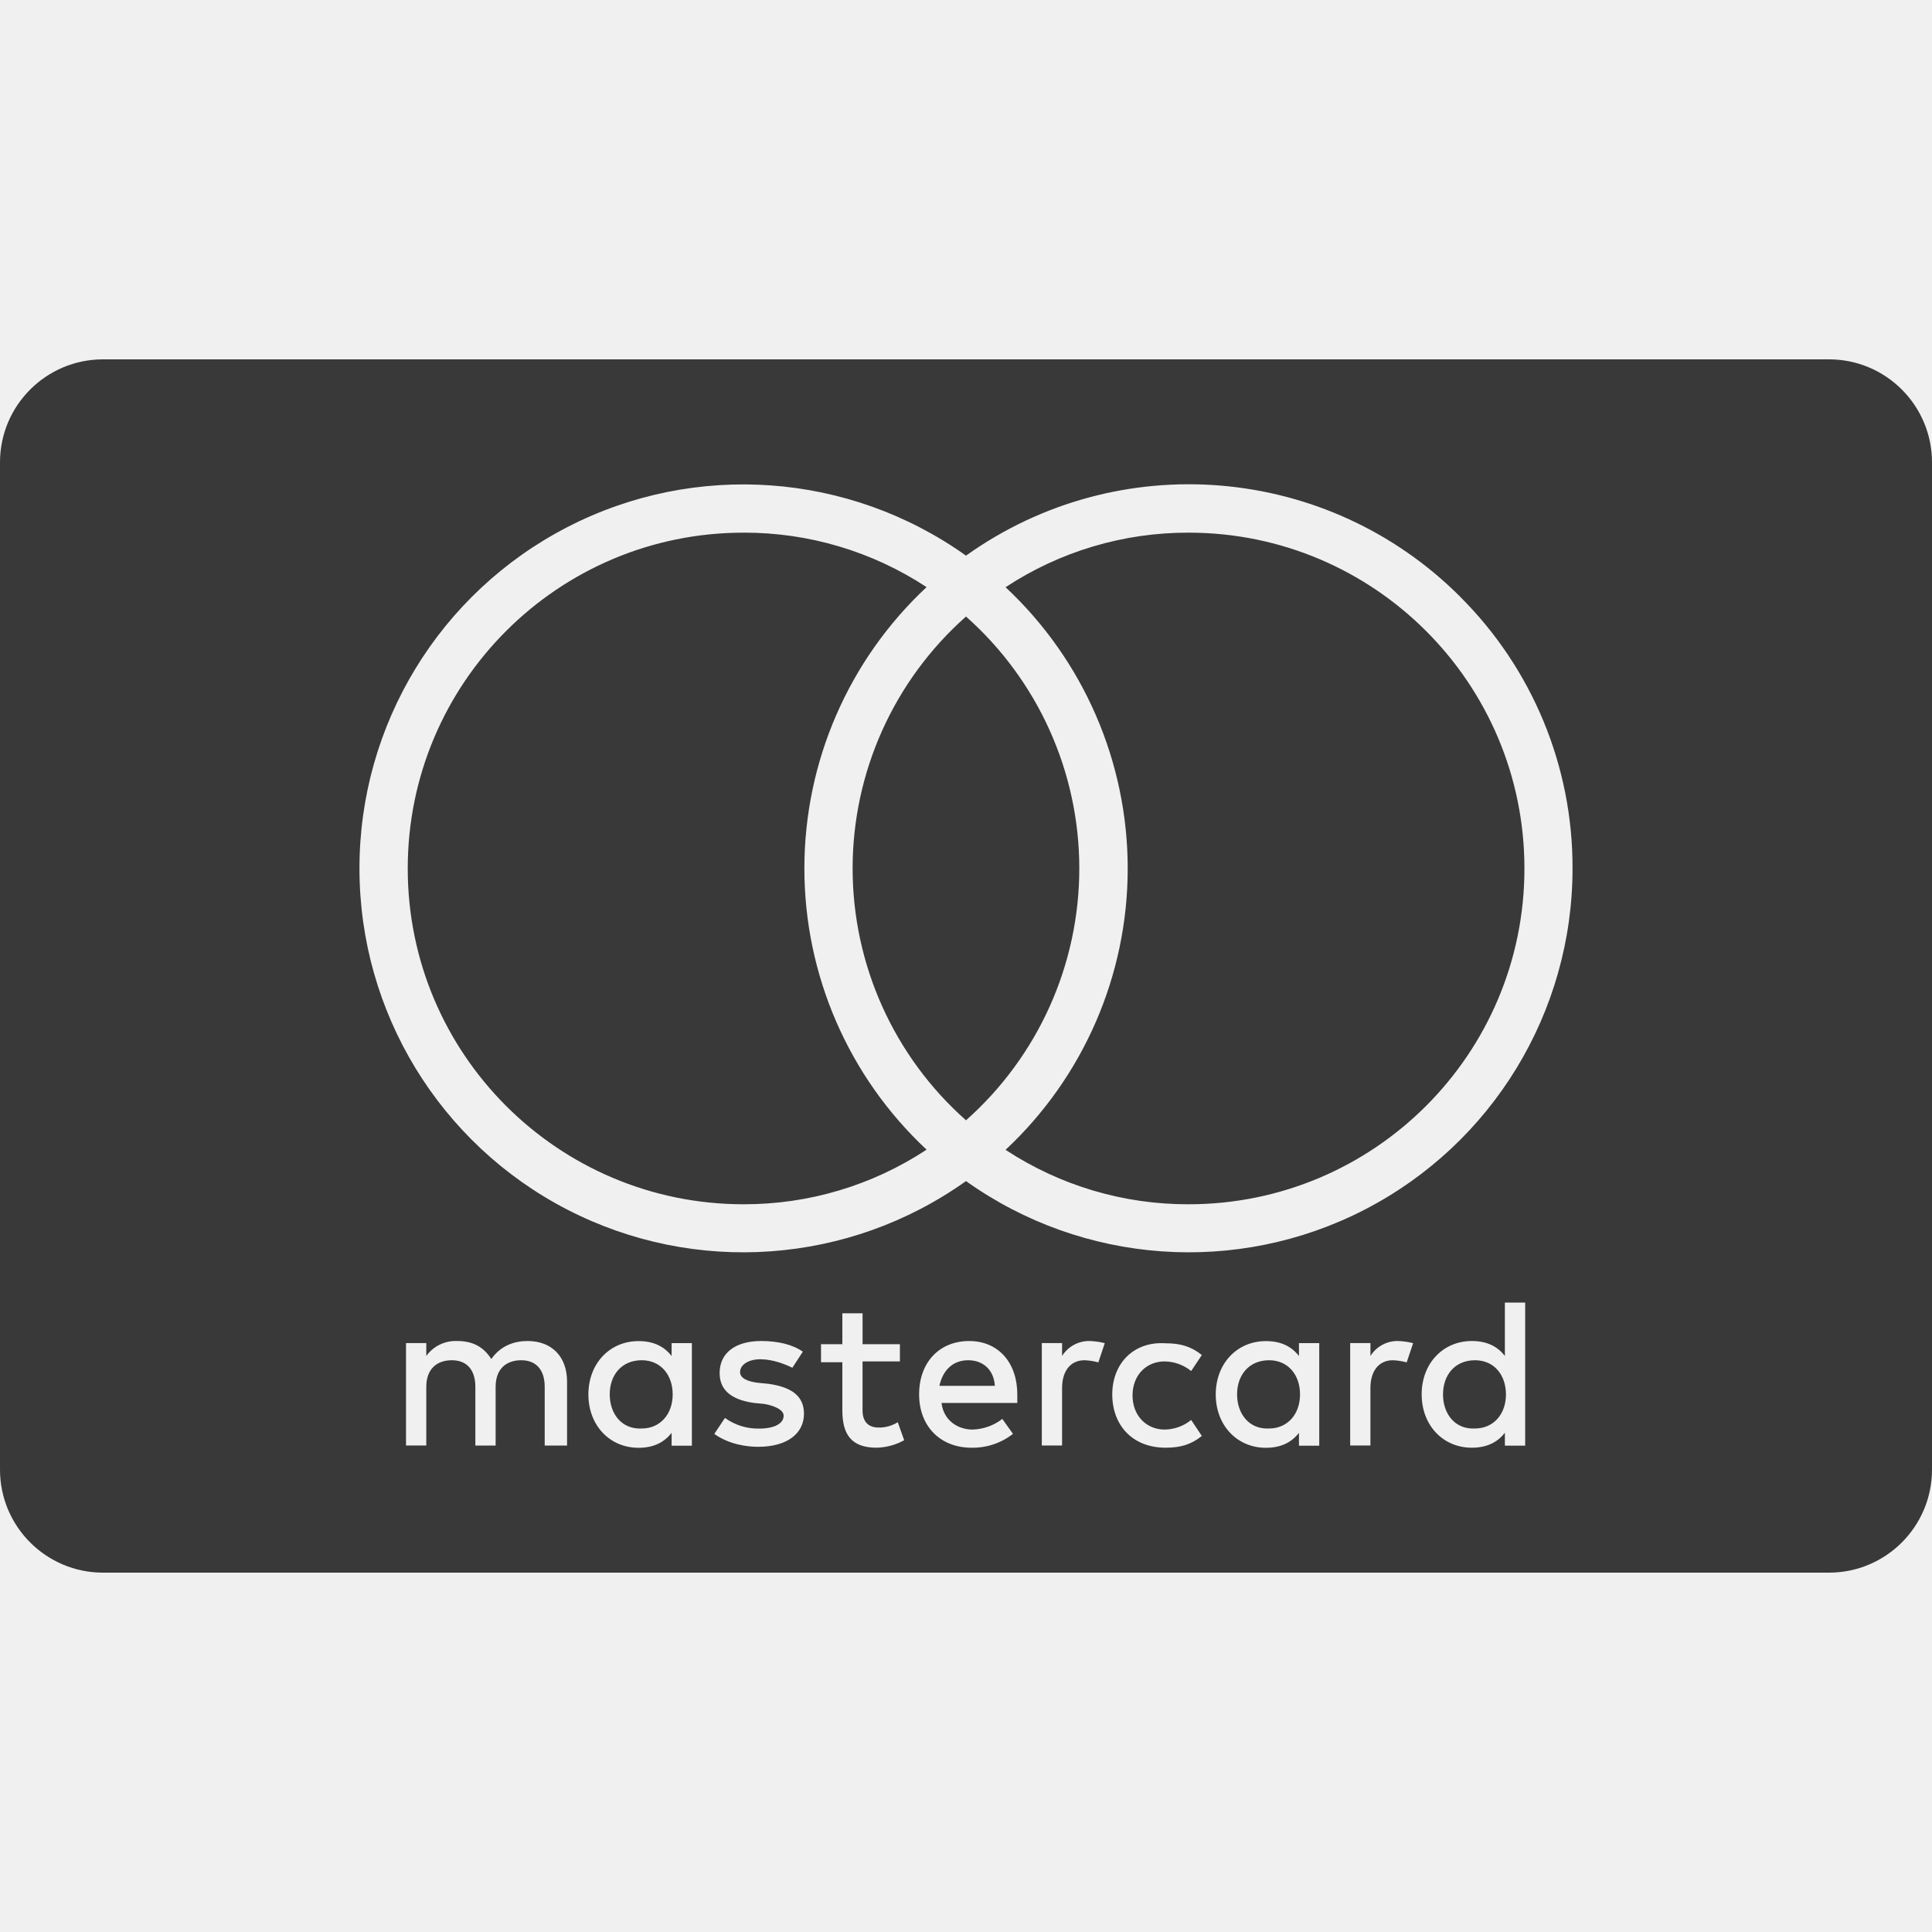
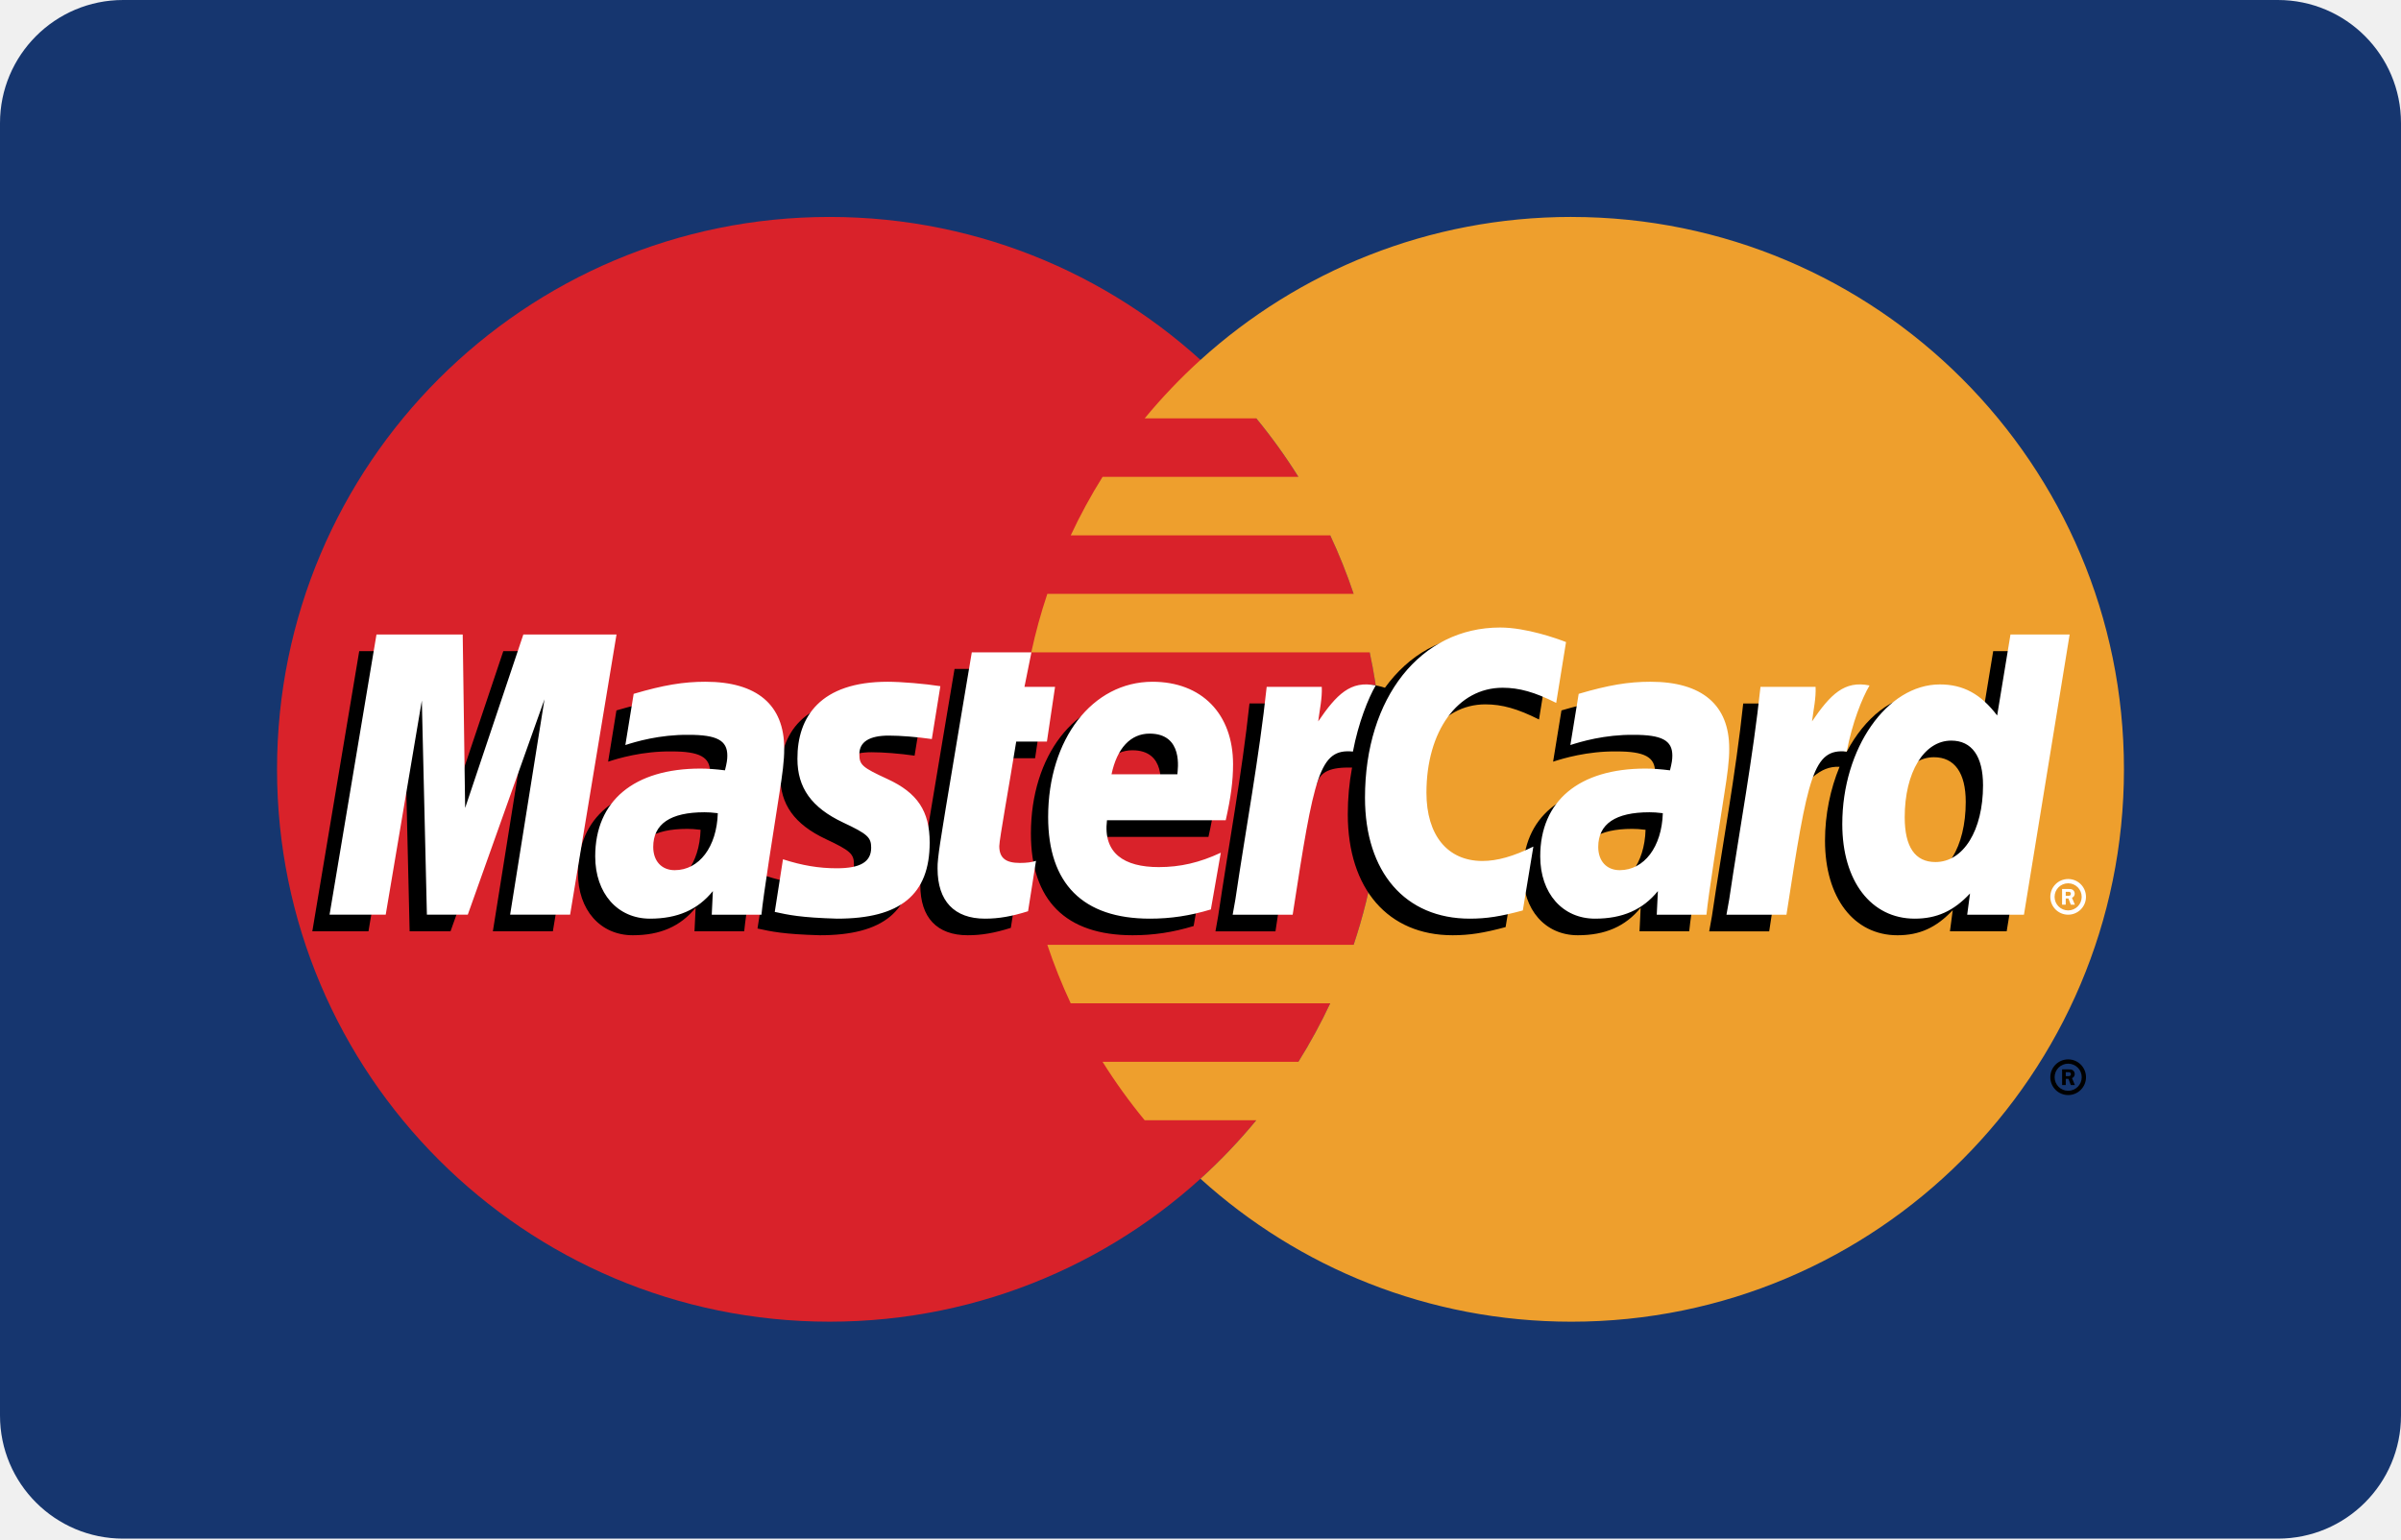
- <svg xmlns="http://www.w3.org/2000/svg" width="67" height="67" viewBox="0 0 67 67" fill="none">
-   <g clip-path="url(#clip0_434_389)">
-     <path d="M3.573 12.462H63.427C65.4 12.462 67 14.062 67 16.035V50.965C67 52.938 65.4 54.538 63.427 54.538H3.573C1.6 54.538 0 52.938 0 50.965V16.035C0 14.062 1.6 12.462 3.573 12.462ZM19.665 50.131V47.911C19.665 47.06 19.147 46.505 18.296 46.505C17.85 46.505 17.372 46.653 17.038 47.13C16.779 46.723 16.413 46.505 15.855 46.505C15.433 46.487 15.031 46.681 14.783 47.023V46.577H14.08V50.129H14.783V48.096C14.783 47.471 15.153 47.172 15.671 47.172C16.189 47.172 16.485 47.505 16.485 48.096V50.131H17.188V48.096C17.188 47.471 17.558 47.172 18.076 47.172C18.594 47.172 18.89 47.505 18.89 48.096V50.131H19.665ZM31.209 46.616H29.913V45.544H29.212V46.616H28.472V47.241H29.212V48.91C29.212 49.724 29.508 50.205 30.396 50.205C30.732 50.198 31.062 50.109 31.356 49.946L31.134 49.321C30.934 49.446 30.703 49.51 30.467 49.506C30.097 49.506 29.912 49.283 29.912 48.914V47.213H31.208V46.62L31.209 46.616ZM37.794 46.505C37.405 46.496 37.039 46.693 36.832 47.023V46.577H36.129V50.129H36.832V48.134C36.832 47.541 37.128 47.172 37.609 47.172C37.772 47.178 37.933 47.203 38.09 47.246L38.312 46.579C38.143 46.536 37.969 46.512 37.794 46.505ZM27.842 46.875C27.472 46.616 26.954 46.505 26.399 46.505C25.511 46.505 24.956 46.913 24.956 47.616C24.956 48.208 25.363 48.54 26.14 48.652L26.51 48.688C26.917 48.763 27.176 48.911 27.176 49.096C27.176 49.355 26.88 49.542 26.325 49.542C25.901 49.551 25.485 49.421 25.141 49.173L24.771 49.727C25.289 50.097 25.918 50.174 26.29 50.174C27.326 50.174 27.881 49.693 27.881 49.027C27.881 48.402 27.434 48.102 26.66 47.991L26.29 47.954C25.957 47.917 25.665 47.806 25.665 47.584C25.665 47.325 25.96 47.138 26.368 47.138C26.814 47.138 27.256 47.322 27.478 47.433L27.842 46.875ZM38.572 48.355C38.572 49.427 39.275 50.205 40.422 50.205C40.94 50.205 41.309 50.095 41.679 49.798L41.309 49.243C41.048 49.455 40.722 49.573 40.385 49.576C39.76 49.576 39.275 49.096 39.275 48.393C39.275 47.69 39.753 47.213 40.385 47.213C40.722 47.216 41.048 47.334 41.309 47.546L41.679 46.991C41.309 46.695 40.94 46.584 40.422 46.584C39.311 46.51 38.572 47.287 38.572 48.36V48.355ZM33.614 46.505C32.577 46.505 31.874 47.245 31.874 48.355C31.874 49.466 32.614 50.205 33.687 50.205C34.209 50.216 34.718 50.047 35.129 49.725L34.76 49.207C34.462 49.437 34.099 49.566 33.723 49.576C33.243 49.576 32.725 49.281 32.651 48.652H35.279V48.356C35.279 47.246 34.612 46.506 33.614 46.506V46.505ZM33.577 47.172C34.095 47.172 34.465 47.505 34.501 48.059H32.578C32.689 47.541 33.025 47.172 33.577 47.172ZM23.994 48.355V46.579H23.291V47.026C23.032 46.693 22.666 46.508 22.144 46.508C21.145 46.508 20.405 47.285 20.405 48.358C20.405 49.431 21.144 50.208 22.144 50.208C22.662 50.208 23.032 50.023 23.291 49.69V50.136H23.994V48.355ZM21.145 48.355C21.145 47.689 21.553 47.172 22.256 47.172C22.922 47.172 23.328 47.69 23.328 48.355C23.328 49.058 22.881 49.539 22.256 49.539C21.553 49.575 21.145 49.021 21.145 48.355ZM48.488 46.505C48.099 46.496 47.733 46.693 47.526 47.023V46.577H46.823V50.129H47.525V48.134C47.525 47.541 47.821 47.172 48.303 47.172C48.465 47.178 48.626 47.203 48.783 47.246L49.006 46.579C48.836 46.536 48.662 46.512 48.487 46.505H48.488ZM45.75 48.355V46.579H45.047V47.026C44.788 46.693 44.422 46.508 43.9 46.508C42.901 46.508 42.161 47.285 42.161 48.358C42.161 49.431 42.901 50.208 43.9 50.208C44.418 50.208 44.788 50.023 45.047 49.69V50.136H45.75V48.355ZM42.901 48.355C42.901 47.689 43.309 47.172 44.012 47.172C44.678 47.172 45.084 47.69 45.084 48.355C45.084 49.058 44.637 49.539 44.012 49.539C43.309 49.575 42.901 49.021 42.901 48.355ZM52.892 48.355V45.173H52.188V47.023C51.929 46.69 51.563 46.505 51.041 46.505C50.043 46.505 49.302 47.282 49.302 48.355C49.302 49.428 50.042 50.205 51.041 50.205C51.56 50.205 51.929 50.02 52.188 49.687V50.134H52.892V48.355ZM50.043 48.355C50.043 47.689 50.45 47.172 51.153 47.172C51.82 47.172 52.225 47.69 52.225 48.355C52.225 49.058 51.779 49.539 51.153 49.539C50.449 49.576 50.042 49.022 50.042 48.355H50.043ZM50.637 20.693C46.04 16.094 38.793 15.492 33.5 19.269C29.441 16.377 24.106 15.995 19.677 18.279C15.247 20.563 12.464 25.13 12.466 30.114C12.464 35.098 15.247 39.666 19.677 41.95C24.106 44.233 29.441 43.851 33.5 40.959C37.559 43.851 42.894 44.233 47.324 41.95C51.753 39.666 54.536 35.098 54.534 30.114C54.545 26.58 53.141 23.188 50.636 20.694L50.637 20.693ZM33.5 38.851C31 36.636 29.568 33.456 29.568 30.116C29.568 26.776 31 23.596 33.5 21.381C35.999 23.597 37.429 26.776 37.429 30.116C37.429 33.456 35.999 36.635 33.5 38.851ZM25.785 41.763C19.354 41.763 14.14 36.55 14.14 30.118C14.14 23.686 19.354 18.472 25.785 18.472C28.041 18.465 30.249 19.122 32.133 20.361C29.43 22.884 27.895 26.417 27.895 30.115C27.895 33.813 29.43 37.345 32.133 39.869C30.249 41.11 28.041 41.769 25.785 41.763ZM41.215 41.763C38.961 41.77 36.755 41.113 34.872 39.875C37.574 37.35 39.108 33.818 39.108 30.12C39.108 26.422 37.574 22.889 34.872 20.364C36.756 19.124 38.964 18.466 41.22 18.472C47.652 18.472 52.866 23.686 52.866 30.118C52.866 36.55 47.652 41.763 41.22 41.763H41.215Z" fill="#393939" />
-   </g>
-   <defs>
-     <clipPath id="clip0_434_389">
-       <rect width="67" height="67" fill="white" />
-     </clipPath>
-   </defs>
+ <svg xmlns="http://www.w3.org/2000/svg" width="184" height="118" viewBox="0 0 184 118" fill="none">
+   <path d="M9.436 0H174.564C179.776 0 184 4.225 184 9.436V108.513C184 113.724 179.776 117.949 174.564 117.949H9.436C4.225 117.949 0 113.724 0 108.513V9.436C0 4.225 4.225 0 9.436 0Z" fill="#16366F" />
+   <path d="M105.92 58.974C105.92 82.362 86.961 101.318 63.574 101.318C40.187 101.318 21.231 82.361 21.231 58.974C21.231 35.589 40.188 16.631 63.574 16.631C86.96 16.631 105.92 35.59 105.92 58.974Z" fill="#D9222A" />
+   <path d="M120.423 16.63C109.482 16.63 99.513 20.781 91.998 27.591C90.467 28.98 89.037 30.478 87.722 32.072H96.277C97.448 33.496 98.526 34.995 99.505 36.557H84.494C83.591 38.001 82.777 39.499 82.055 41.041H101.943C102.626 42.5 103.225 43.997 103.736 45.524H80.262C79.768 46.995 79.358 48.492 79.031 50.008H104.966C105.6 52.955 105.92 55.96 105.919 58.974C105.919 63.677 105.151 68.201 103.736 72.425H80.261C80.772 73.954 81.37 75.451 82.053 76.91H101.943C101.22 78.453 100.405 79.95 99.502 81.395H84.493C85.473 82.959 86.553 84.457 87.722 85.876H96.275C94.961 87.473 93.531 88.972 91.998 90.361C99.513 97.17 109.482 101.319 120.423 101.319C143.81 101.319 162.769 82.362 162.769 58.976C162.769 35.591 143.81 16.632 120.423 16.632" fill="#EE9F2D" />
+   <path d="M157.126 82.578C157.126 81.823 157.738 81.21 158.494 81.21C159.249 81.21 159.861 81.823 159.861 82.578C159.861 83.333 159.249 83.946 158.494 83.946C157.738 83.946 157.126 83.333 157.126 82.578ZM158.494 83.618C159.068 83.618 159.533 83.152 159.533 82.578C159.533 82.004 159.068 81.539 158.495 81.539H158.494C157.921 81.538 157.456 82.002 157.455 82.575V82.578C157.454 83.152 157.919 83.618 158.492 83.618C158.493 83.618 158.493 83.618 158.494 83.618ZM158.309 83.179H158.029V81.978H158.536C158.642 81.978 158.75 81.978 158.843 82.037C158.941 82.103 158.996 82.219 158.996 82.339C158.996 82.474 158.916 82.599 158.788 82.648L159.009 83.179H158.698L158.514 82.704H158.309L158.309 83.179ZM158.309 82.498H158.464C158.522 82.498 158.583 82.502 158.635 82.474C158.681 82.444 158.705 82.389 158.705 82.336C158.705 82.29 158.677 82.237 158.637 82.214C158.588 82.183 158.511 82.191 158.458 82.191H158.309V82.498ZM53.688 63.611C53.206 63.555 52.994 63.54 52.662 63.54C50.057 63.54 48.738 64.434 48.738 66.198C48.738 67.286 49.382 67.978 50.386 67.978C52.258 67.978 53.608 66.195 53.688 63.611ZM57.031 71.394H53.222L53.31 69.584C52.148 71.015 50.598 71.695 48.492 71.695C46 71.695 44.292 69.749 44.292 66.923C44.292 62.671 47.263 60.191 52.364 60.191C52.885 60.191 53.553 60.238 54.237 60.325C54.38 59.749 54.417 59.502 54.417 59.193C54.417 58.035 53.616 57.603 51.468 57.603C49.219 57.578 47.364 58.139 46.603 58.389C46.651 58.099 47.24 54.46 47.24 54.46C49.531 53.789 51.042 53.536 52.742 53.536C56.689 53.536 58.78 55.308 58.776 58.658C58.784 59.555 58.635 60.663 58.404 62.119C58.004 64.65 57.149 70.073 57.031 71.394ZM42.368 71.394H37.771L40.405 54.882L34.525 71.394H31.392L31.005 54.977L28.237 71.394H23.934L27.529 49.915H34.138L34.539 61.938L38.571 49.915H45.924L42.368 71.394ZM126.107 63.611C125.627 63.555 125.413 63.54 125.083 63.54C122.478 63.54 121.159 64.434 121.159 66.198C121.159 67.286 121.802 67.978 122.806 67.978C124.679 67.978 126.03 66.195 126.107 63.611ZM129.453 71.394H125.644L125.731 69.584C124.569 71.015 123.018 71.695 120.914 71.695C118.421 71.695 116.715 69.749 116.715 66.923C116.715 62.671 119.684 60.191 124.785 60.191C125.306 60.191 125.973 60.238 126.657 60.325C126.799 59.749 126.837 59.502 126.837 59.193C126.837 58.035 126.037 57.603 123.889 57.603C121.64 57.578 119.787 58.139 119.022 58.389C119.071 58.099 119.661 54.46 119.661 54.46C121.953 53.789 123.462 53.536 125.161 53.536C129.11 53.536 131.201 55.308 131.197 58.658C131.204 59.555 131.056 60.663 130.824 62.119C130.427 64.65 129.569 70.073 129.453 71.394ZM77.464 71.129C76.205 71.525 75.224 71.695 74.161 71.695C71.811 71.695 70.528 70.345 70.528 67.858C70.495 67.086 70.866 65.055 71.158 63.202C71.423 61.57 73.151 51.282 73.151 51.282H77.721L77.187 53.926H79.947L79.324 58.124H76.554C76.023 61.446 75.267 65.584 75.259 66.133C75.259 67.033 75.739 67.426 76.832 67.426C77.356 67.426 77.762 67.373 78.072 67.261L77.464 71.129ZM91.474 70.988C89.904 71.467 88.389 71.699 86.784 71.695C81.669 71.69 79.003 69.019 79.003 63.903C79.003 57.932 82.395 53.536 87 53.536C90.767 53.536 93.173 55.997 93.173 59.857C93.173 61.138 93.008 62.388 92.61 64.153H83.51C83.203 66.687 84.824 67.743 87.482 67.743C89.118 67.743 90.593 67.406 92.234 66.643L91.474 70.988ZM88.906 60.632C88.931 60.268 89.39 57.514 86.779 57.514C85.324 57.514 84.283 58.623 83.859 60.632H88.906ZM59.791 59.448C59.791 61.658 60.862 63.181 63.292 64.326C65.154 65.201 65.442 65.46 65.442 66.253C65.442 67.342 64.621 67.833 62.802 67.833C61.431 67.833 60.155 67.62 58.683 67.145C58.683 67.145 58.079 70.995 58.051 71.179C59.096 71.407 60.028 71.618 62.835 71.695C67.686 71.695 69.926 69.849 69.926 65.857C69.926 63.457 68.988 62.048 66.685 60.99C64.758 60.105 64.536 59.907 64.536 59.092C64.536 58.147 65.3 57.665 66.786 57.665C67.689 57.665 68.921 57.761 70.089 57.928L70.744 53.876C69.553 53.688 67.749 53.536 66.698 53.536C61.555 53.536 59.775 56.222 59.791 59.448ZM113.833 53.995C115.11 53.995 116.3 54.33 117.941 55.156L118.692 50.494C118.019 50.23 115.648 48.678 113.64 48.678C110.564 48.678 107.963 50.204 106.134 52.723C103.466 51.84 102.369 53.626 101.025 55.405L99.831 55.683C99.921 55.097 100.003 54.515 99.975 53.926H95.754C95.177 59.332 94.154 64.808 93.354 70.221L93.146 71.395H97.745C98.513 66.407 98.933 63.214 99.189 61.053L100.921 60.089C101.179 59.127 101.989 58.802 103.614 58.841C103.395 60.022 103.286 61.221 103.288 62.423C103.288 68.137 106.371 71.695 111.32 71.695C112.595 71.695 113.689 71.527 115.382 71.069L116.192 66.171C114.668 66.921 113.417 67.274 112.285 67.274C109.613 67.274 107.996 65.302 107.996 62.041C107.995 57.312 110.401 53.995 113.833 53.995Z" fill="black" />
+   <path d="M43.69 70.118H39.093L41.727 53.608L35.848 70.118H32.715L32.327 53.703L29.559 70.118H25.256L28.851 48.642H35.46L35.646 61.937L40.106 48.642H47.246L43.69 70.118Z" fill="white" />
+   <path d="M152.748 49.916L151.729 56.122C150.472 54.468 149.122 53.271 147.339 53.271C145.019 53.271 142.908 55.029 141.526 57.617C139.601 57.218 137.611 56.541 137.611 56.541L137.61 56.556C137.765 55.11 137.827 54.227 137.813 53.927H133.591C133.016 59.333 131.994 64.809 131.195 70.222L130.984 71.395H135.582C136.203 67.362 136.679 64.014 137.029 61.358C138.6 59.938 139.386 58.7 140.973 58.783C140.27 60.482 139.859 62.44 139.859 64.448C139.859 68.815 142.068 71.696 145.41 71.696C147.095 71.696 148.387 71.115 149.648 69.769L149.433 71.393H153.781L157.283 49.916H152.748ZM146.999 67.359C145.434 67.359 144.644 66.201 144.644 63.915C144.644 60.482 146.124 58.047 148.209 58.047C149.789 58.047 150.644 59.251 150.644 61.47C150.644 64.933 149.141 67.359 146.999 67.359Z" fill="black" />
+   <path d="M55.009 62.338C54.527 62.282 54.314 62.267 53.984 62.267C51.378 62.267 50.06 63.161 50.06 64.925C50.06 66.011 50.704 66.706 51.706 66.706C53.581 66.705 54.93 64.922 55.009 62.338ZM58.354 70.119H54.545L54.631 68.311C53.471 69.74 51.919 70.423 49.814 70.423C47.321 70.423 45.614 68.477 45.614 65.651C45.614 61.397 48.584 58.918 53.686 58.918C54.207 58.918 54.875 58.965 55.558 59.052C55.701 58.476 55.738 58.23 55.738 57.918C55.738 56.76 54.938 56.331 52.79 56.331C50.54 56.305 48.687 56.867 47.924 57.114C47.972 56.825 48.561 53.189 48.561 53.189C50.851 52.515 52.364 52.262 54.062 52.262C58.011 52.262 60.102 54.036 60.098 57.383C60.105 58.284 59.956 59.39 59.725 60.844C59.327 63.374 58.47 68.8 58.354 70.119ZM120.012 49.22L119.259 53.883C117.62 53.059 116.429 52.722 115.153 52.722C111.721 52.722 109.315 56.039 109.315 60.768C109.315 64.029 110.932 66.001 113.604 66.001C114.736 66.001 115.986 65.649 117.509 64.897L116.702 69.792C115.008 70.254 113.915 70.423 112.639 70.423C107.691 70.423 104.606 66.864 104.606 61.15C104.606 53.471 108.867 48.105 114.96 48.105C116.966 48.105 119.338 48.956 120.012 49.22ZM127.43 62.338C126.948 62.282 126.736 62.267 126.404 62.267C123.8 62.267 122.48 63.161 122.48 64.925C122.48 66.011 123.124 66.706 124.128 66.706C126 66.705 127.351 64.922 127.43 62.338ZM130.774 70.119H126.965L127.052 68.311C125.89 69.74 124.339 70.423 122.235 70.423C119.743 70.423 118.035 68.477 118.035 65.651C118.035 61.397 121.006 58.918 126.105 58.918C126.628 58.918 127.295 58.965 127.979 59.052C128.121 58.476 128.159 58.23 128.159 57.918C128.159 56.76 127.359 56.331 125.211 56.331C122.962 56.305 121.107 56.867 120.345 57.114C120.393 56.825 120.982 53.189 120.982 53.189C123.273 52.515 124.784 52.262 126.483 52.262C130.432 52.262 132.523 54.036 132.518 57.383C132.526 58.284 132.377 59.39 132.145 60.844C131.748 63.374 130.889 68.8 130.774 70.119ZM78.785 69.854C77.526 70.251 76.545 70.423 75.482 70.423C73.132 70.423 71.85 69.072 71.85 66.585C71.817 65.812 72.189 63.783 72.481 61.929C72.745 60.296 74.473 50.009 74.473 50.009H79.042L78.509 52.654H80.854L80.23 56.85H77.877C77.346 60.174 76.588 64.309 76.58 64.858C76.58 65.762 77.062 66.152 78.154 66.152C78.678 66.152 79.083 66.1 79.393 65.989L78.785 69.854ZM92.795 69.715C91.227 70.195 89.71 70.426 88.106 70.423C82.99 70.418 80.324 67.746 80.324 62.63C80.324 56.657 83.716 52.263 88.321 52.263C92.088 52.263 94.495 54.723 94.495 58.585C94.495 59.866 94.329 61.117 93.933 62.881H84.833C84.525 65.415 86.147 66.471 88.805 66.471C90.439 66.471 91.916 66.133 93.555 65.368L92.795 69.715ZM90.226 59.356C90.254 58.993 90.712 56.238 88.1 56.238C86.645 56.238 85.604 57.351 85.181 59.356H90.226ZM61.111 58.176C61.111 60.385 62.183 61.907 64.613 63.053C66.474 63.928 66.762 64.188 66.762 64.98C66.762 66.069 65.941 66.561 64.123 66.561C62.751 66.561 61.475 66.347 60.003 65.872C60.003 65.872 59.4 69.722 59.373 69.906C60.416 70.134 61.348 70.342 64.156 70.423C69.007 70.423 71.246 68.576 71.246 64.585C71.246 62.184 70.31 60.775 68.006 59.717C66.079 58.83 65.856 58.636 65.856 57.819C65.856 56.875 66.622 56.39 68.107 56.39C69.008 56.39 70.241 56.489 71.41 56.655L72.064 52.602C70.875 52.414 69.07 52.263 68.019 52.263C62.876 52.263 61.097 54.947 61.111 58.176ZM155.105 70.119H150.756L150.972 68.493C149.711 69.842 148.418 70.423 146.734 70.423C143.391 70.423 141.183 67.542 141.183 63.175C141.183 57.364 144.608 52.467 148.663 52.467C150.446 52.467 151.796 53.195 153.052 54.848L154.072 48.642H158.606L155.105 70.119ZM148.324 66.083C150.465 66.083 151.969 63.657 151.969 60.197C151.969 57.978 151.112 56.774 149.533 56.774C147.448 56.774 145.967 59.208 145.967 62.642C145.967 64.927 146.759 66.083 148.324 66.083ZM134.915 52.654C134.339 58.06 133.317 63.536 132.518 68.945L132.307 70.119H136.905C138.55 59.439 138.948 57.353 141.526 57.614C141.937 55.428 142.701 53.514 143.271 52.547C141.346 52.147 140.271 53.235 138.863 55.302C138.974 54.408 139.178 53.54 139.137 52.654H134.915ZM97.072 52.654C96.495 58.06 95.473 63.536 94.674 68.945L94.465 70.119H99.064C100.707 59.439 101.104 57.353 103.681 57.614C104.094 55.428 104.858 53.514 105.426 52.547C103.503 52.147 102.427 53.235 101.02 55.302C101.131 54.408 101.333 53.54 101.294 52.654H97.072ZM157.125 68.752C157.125 67.994 157.737 67.384 158.492 67.384C159.246 67.383 159.858 67.994 159.859 68.748V68.752C159.859 69.507 159.247 70.119 158.492 70.119C157.737 70.119 157.125 69.507 157.125 68.752ZM158.492 69.791C159.066 69.791 159.53 69.326 159.53 68.752V68.752C159.531 68.178 159.066 67.713 158.493 67.712H158.492C157.917 67.712 157.452 68.178 157.452 68.752C157.452 69.326 157.918 69.791 158.492 69.791ZM158.307 69.35H158.027V68.15H158.535C158.64 68.15 158.749 68.152 158.84 68.21C158.939 68.277 158.995 68.391 158.995 68.511C158.995 68.646 158.915 68.773 158.785 68.821L159.007 69.349H158.696L158.512 68.875H158.307V69.349V69.35ZM158.307 68.67H158.461C158.519 68.67 158.582 68.674 158.633 68.647C158.679 68.617 158.703 68.561 158.703 68.508C158.701 68.459 158.676 68.413 158.635 68.385C158.587 68.357 158.507 68.364 158.455 68.364H158.307L158.307 68.67Z" fill="white" />
</svg>
